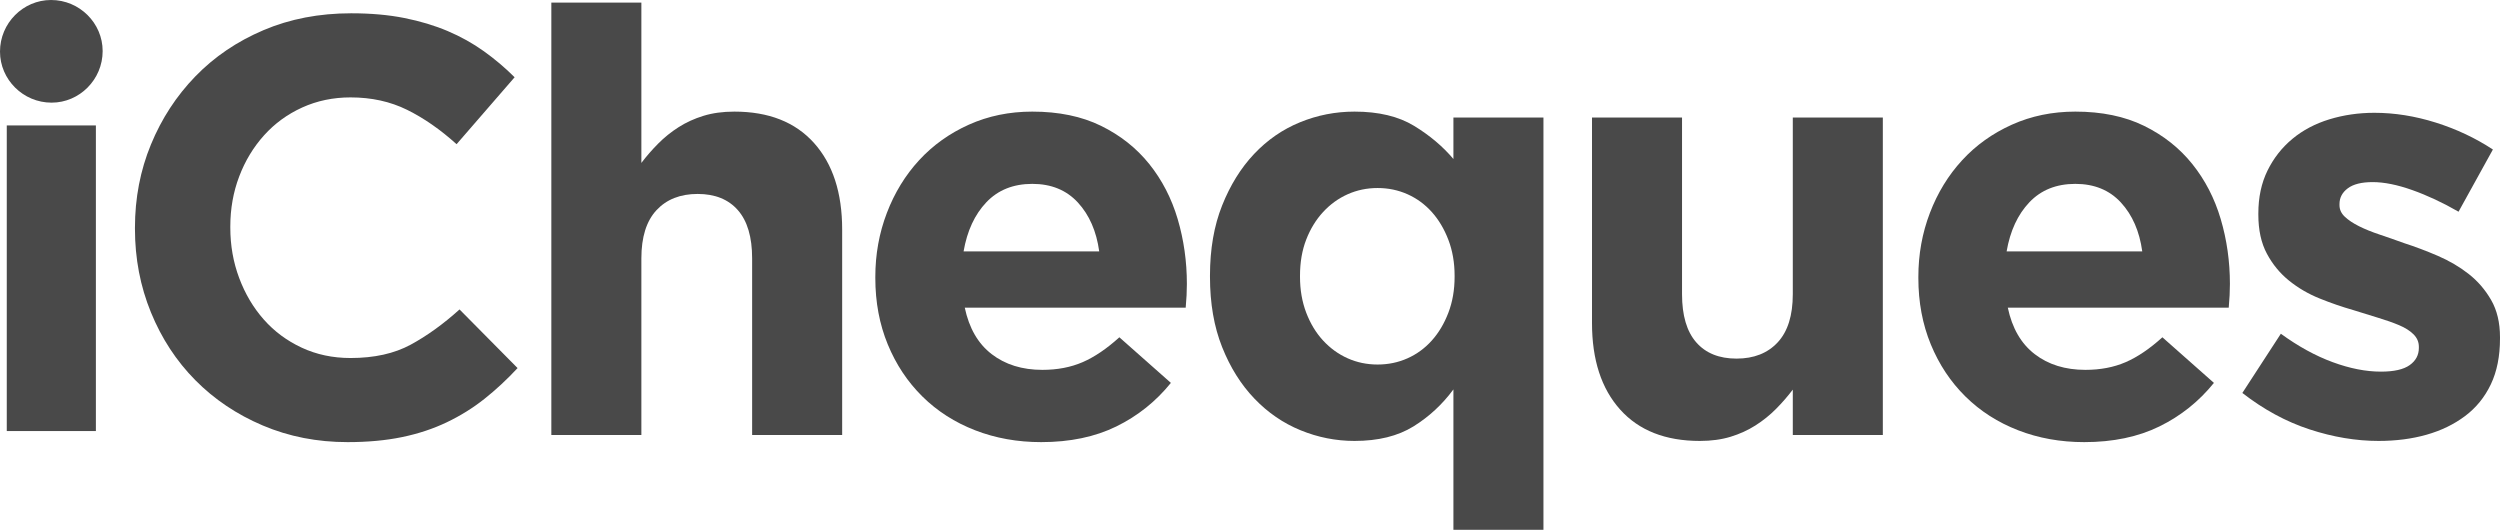
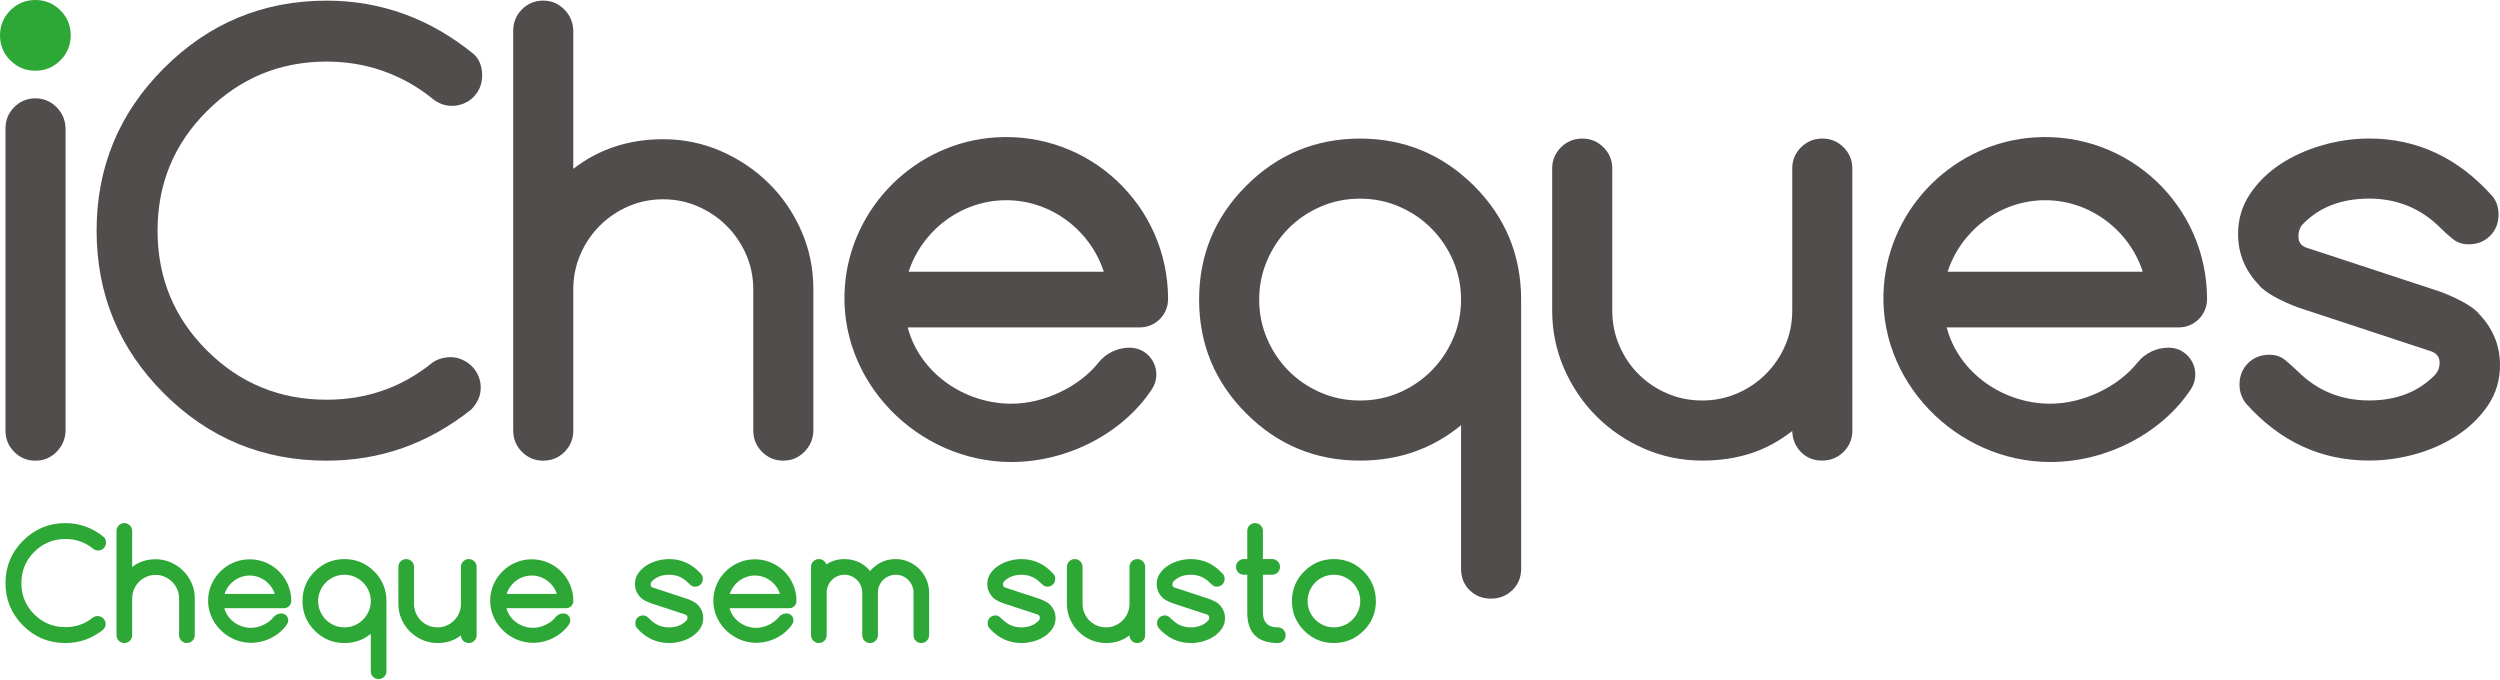
- <svg xmlns="http://www.w3.org/2000/svg" xmlns:xlink="http://www.w3.org/1999/xlink" version="1.1" width="789.066" height="167.214" id="svg2" xml:space="preserve">
+ <svg xmlns="http://www.w3.org/2000/svg" xmlns:xlink="http://www.w3.org/1999/xlink" version="1.1" width="614.864" height="167" id="svg2" xml:space="preserve">
  <defs id="defs6">
    <clipPath id="clipPath16">
      <path d="m 0,1080 1920,0 L 1920,0 0,0 0,1080 z" id="path18" />
    </clipPath>
    <clipPath id="clipPath28">
      <path d="m 710.266,604.042 -68.324,-68.168 4.514,-18.832 25.557,-3.3 c 0,0 54.906,54.66 64.556,64.153 l 0,0 c 9.649,9.494 1.867,22.879 1.867,22.879 l 0,0 c -11.673,20.078 -28.17,29.882 -28.17,29.882 l 0,0 c 13.23,-13.851 0,-26.614 0,-26.614" id="path30" />
    </clipPath>
    <linearGradient x1="0" y1="0" x2="1" y2="0" id="linearGradient36" gradientUnits="userSpaceOnUse" gradientTransform="matrix(-89.17945,-89.64636,-89.64636,89.17945,723.4082,604.2661)" spreadMethod="pad">
      <stop id="stop38" style="stop-color:#20b747;stop-opacity:1" offset="0" />
      <stop id="stop40" style="stop-color:#231f20;stop-opacity:1" offset="0.892" />
      <stop id="stop42" style="stop-color:#8dc63f;stop-opacity:1" offset="1" />
    </linearGradient>
    <clipPath id="clipPath50">
      <path d="m 593.196,559.606 c -6.769,-7.249 -7.053,-19.28 0.032,-26.222 l 0,0 37.706,-36.731 c 13.031,-10.739 24.082,0 24.082,0 l 0,0 24.59,24.723 c -14.942,-8.428 -29.736,8.889 -29.736,8.889 l 0,0 -30.539,29.92 c -3.559,3.487 -8.174,5.219 -12.782,5.22 l 0,0 c -4.88,0 -9.751,-1.942 -13.353,-5.799" id="path52" />
    </clipPath>
    <linearGradient x1="0" y1="0" x2="1" y2="0" id="linearGradient58" gradientUnits="userSpaceOnUse" gradientTransform="matrix(91.58972,0,0,-91.58972,588.016,528.6428)" spreadMethod="pad">
      <stop id="stop60" style="stop-color:#20b747;stop-opacity:1" offset="0" />
      <stop id="stop62" style="stop-color:#8dc63f;stop-opacity:1" offset="1" />
    </linearGradient>
    <clipPath id="clipPath70">
      <path d="m 0,1080 1920,0 L 1920,0 0,0 0,1080 z" id="path72" />
    </clipPath>
    <clipPath id="clipPath86">
      <path d="m 579.081,547.177 31.763,-30.965 26.108,26.781 -31.764,30.965 -26.107,-26.781 z" id="path88" />
    </clipPath>
    <linearGradient x1="0" y1="0" x2="1" y2="0" id="linearGradient94" gradientUnits="userSpaceOnUse" gradientTransform="matrix(26.10729,26.78139,17.6829,-17.23781,594.9624,531.6942)" spreadMethod="pad">
      <stop id="stop96" style="stop-color:#20b747;stop-opacity:1" offset="0" />
      <stop id="stop98" style="stop-color:#20b747;stop-opacity:1" offset="1" />
    </linearGradient>
    <clipPath id="clipPath106">
      <path d="m 0,1080 1920,0 L 1920,0 0,0 0,1080 z" id="path108" />
    </clipPath>
    <linearGradient xlink:href="#linearGradient94" id="linearGradient3111" gradientUnits="userSpaceOnUse" gradientTransform="matrix(26.10729,26.78139,17.6829,-17.23781,594.9624,531.6942)" spreadMethod="pad" x1="0" y1="0" x2="1" y2="0" />
    <linearGradient xlink:href="#linearGradient58" id="linearGradient3122" gradientUnits="userSpaceOnUse" gradientTransform="matrix(91.58972,0,0,-91.58972,588.016,528.6428)" spreadMethod="pad" x1="0" y1="0" x2="1" y2="0" />
    <linearGradient xlink:href="#linearGradient36" id="linearGradient3128" gradientUnits="userSpaceOnUse" gradientTransform="matrix(-89.17945,-89.64636,-89.64636,89.17945,723.4082,604.2661)" spreadMethod="pad" x1="0" y1="0" x2="1" y2="0" />
  </defs>
-   <g clip-path="url(#clipPath106)" id="g104" transform="matrix(1.25,0,0,-1.25,-954.066,737.0966)">
-     <g transform="translate(851.0195,478.041)" id="g110">
-       <path d="m 0,0 c -7.679,0 -14.806,1.397 -21.387,4.187 -6.58,2.792 -12.264,6.605 -17.05,11.442 -4.786,4.835 -8.524,10.544 -11.216,17.125 -2.693,6.58 -4.038,13.609 -4.038,21.088 l 0,0.299 c 0,7.477 1.345,14.481 4.038,21.012 2.692,6.53 6.43,12.264 11.216,17.2 4.786,4.935 10.519,8.824 17.2,11.665 6.678,2.842 14.058,4.263 22.134,4.263 4.985,0 9.472,-0.4 13.46,-1.197 3.987,-0.799 7.628,-1.895 10.918,-3.29 3.291,-1.398 6.331,-3.092 9.123,-5.085 2.79,-1.996 5.385,-4.188 7.777,-6.581 l -14.656,-16.9 c -4.09,3.688 -8.251,6.581 -12.488,8.675 -4.239,2.094 -9,3.14 -14.283,3.14 -4.389,0 -8.45,-0.848 -12.189,-2.542 -3.739,-1.697 -6.955,-4.038 -9.647,-7.029 -2.692,-2.992 -4.786,-6.457 -6.281,-10.395 -1.496,-3.94 -2.244,-8.15 -2.244,-12.638 l 0,-0.298 c 0,-4.487 0.748,-8.726 2.244,-12.713 1.495,-3.99 3.563,-7.478 6.206,-10.469 2.641,-2.991 5.833,-5.361 9.572,-7.105 3.739,-1.745 7.852,-2.617 12.339,-2.617 5.982,0 11.042,1.122 15.18,3.366 4.136,2.243 8.249,5.209 12.339,8.898 L 42.923,18.695 C 40.231,15.802 37.438,13.211 34.548,10.918 31.655,8.623 28.491,6.655 25.051,5.011 21.611,3.365 17.847,2.117 13.759,1.271 9.67,0.426 5.085,0 0,0" id="path112" style="fill:#494949;fill-opacity:1;fill-rule:nonzero;stroke:none" />
-     </g>
-     <g transform="translate(902.4663,589.0137)" id="g114">
-       <path d="m 0,0 22.733,0 0,-40.474 c 1.295,1.705 2.715,3.339 4.263,4.895 1.544,1.557 3.264,2.935 5.159,4.142 1.893,1.205 3.987,2.159 6.282,2.862 2.292,0.703 4.884,1.056 7.777,1.056 8.674,0 15.378,-2.643 20.116,-7.926 4.734,-5.286 7.104,-12.563 7.104,-21.835 l 0,-51.898 -22.734,0 0,44.609 c 0,5.37 -1.196,9.424 -3.589,12.158 -2.393,2.734 -5.784,4.103 -10.17,4.103 -4.389,0 -7.852,-1.369 -10.394,-4.103 -2.543,-2.734 -3.814,-6.788 -3.814,-12.158 l 0,-44.609 -22.733,0 L 0,0 z" id="path116" style="fill:#494949;fill-opacity:1;fill-rule:nonzero;stroke:none" />
-     </g>
-     <g transform="translate(1040.806,526.1992)" id="g118">
-       <path d="m 0,0 c -0.698,5.085 -2.493,9.198 -5.384,12.339 -2.892,3.14 -6.73,4.711 -11.515,4.711 -4.787,0 -8.652,-1.548 -11.591,-4.637 C -31.433,9.322 -33.352,5.184 -34.248,0 L 0,0 z m -14.656,-48.158 c -5.983,0 -11.542,0.998 -16.676,2.991 -5.137,1.993 -9.572,4.835 -13.311,8.525 -3.739,3.688 -6.655,8.077 -8.749,13.162 -2.093,5.084 -3.141,10.667 -3.141,16.75 l 0,0.299 c 0,5.683 0.972,11.068 2.917,16.153 1.944,5.084 4.659,9.52 8.15,13.31 3.489,3.788 7.677,6.779 12.564,8.973 4.883,2.192 10.218,3.291 16.003,3.291 6.678,0 12.462,-1.197 17.348,-3.589 4.884,-2.394 8.947,-5.609 12.189,-9.647 3.239,-4.039 5.632,-8.675 7.179,-13.909 1.544,-5.234 2.318,-10.693 2.318,-16.377 0,-0.897 -0.026,-1.846 -0.074,-2.841 -0.052,-0.998 -0.126,-2.045 -0.225,-3.141 l -55.785,0 c 1.095,-5.186 3.365,-9.1 6.804,-11.74 3.44,-2.644 7.703,-3.964 12.788,-3.964 3.788,0 7.178,0.647 10.17,1.944 2.991,1.295 6.081,3.389 9.272,6.281 l 13.012,-11.515 c -3.79,-4.688 -8.375,-8.352 -13.759,-10.992 -5.385,-2.641 -11.717,-3.964 -18.994,-3.964" id="path120" style="fill:#494949;fill-opacity:1;fill-rule:nonzero;stroke:none" />
-     </g>
-     <g transform="translate(1111.098,497.6338)" id="g122">
-       <path d="m 0,0 c 2.691,0 5.209,0.523 7.553,1.57 2.342,1.047 4.386,2.542 6.131,4.487 1.744,1.944 3.142,4.286 4.189,7.029 1.047,2.741 1.57,5.758 1.57,9.049 l 0,0.299 c 0,3.29 -0.523,6.304 -1.57,9.048 -1.047,2.741 -2.445,5.085 -4.189,7.029 -1.745,1.944 -3.789,3.44 -6.131,4.487 -2.344,1.046 -4.862,1.57 -7.553,1.57 -2.691,0 -5.211,-0.524 -7.553,-1.57 -2.343,-1.047 -4.412,-2.543 -6.207,-4.487 -1.795,-1.944 -3.215,-4.262 -4.261,-6.954 -1.047,-2.693 -1.571,-5.735 -1.571,-9.123 l 0,-0.299 c 0,-3.291 0.524,-6.308 1.571,-9.049 1.046,-2.743 2.466,-5.085 4.261,-7.029 1.795,-1.945 3.864,-3.44 6.207,-4.487 C -5.211,0.523 -2.691,0 0,0 m 19.143,-6.282 c -2.791,-3.79 -6.157,-6.906 -10.094,-9.347 -3.942,-2.442 -8.899,-3.664 -14.881,-3.664 -4.689,0 -9.225,0.897 -13.611,2.691 -4.389,1.795 -8.278,4.461 -11.664,8.002 -3.392,3.538 -6.11,7.875 -8.153,13.011 -2.045,5.135 -3.065,11.042 -3.065,17.724 l 0,0.299 c 0,6.678 1.02,12.586 3.065,17.722 2.043,5.134 4.735,9.471 8.076,13.011 3.34,3.539 7.204,6.208 11.592,8.002 4.387,1.795 8.973,2.692 13.76,2.692 6.08,0 11.09,-1.196 15.029,-3.589 3.938,-2.393 7.254,-5.186 9.946,-8.376 l 0,10.47 22.734,0 0,-104.094 -22.734,0 0,35.446 z" id="path124" style="fill:#494949;fill-opacity:1;fill-rule:nonzero;stroke:none" />
-     </g>
-     <g transform="translate(1192.455,478.3408)" id="g126">
-       <path d="m 0,0 c -8.674,0 -15.381,2.641 -20.115,7.926 -4.737,5.284 -7.105,12.563 -7.105,21.836 l 0,51.897 22.734,0 0,-44.608 c 0,-5.373 1.196,-9.428 3.59,-12.161 2.392,-2.735 5.781,-4.102 10.169,-4.102 4.386,0 7.852,1.367 10.394,4.102 2.543,2.733 3.814,6.788 3.814,12.161 l 0,44.608 22.733,0 0,-80.164 -22.733,0 0,11.46 C 22.185,11.247 20.764,9.615 19.219,8.06 17.672,6.503 15.952,5.122 14.059,3.916 12.164,2.71 10.07,1.757 7.777,1.054 5.482,0.353 2.891,0 0,0" id="path128" style="fill:#494949;fill-opacity:1;fill-rule:nonzero;stroke:none" />
-     </g>
-     <g transform="translate(1304.174,526.1992)" id="g130">
-       <path d="m 0,0 c -0.698,5.085 -2.493,9.198 -5.384,12.339 -2.893,3.14 -6.73,4.711 -11.516,4.711 -4.786,0 -8.651,-1.548 -11.591,-4.637 C -31.433,9.322 -33.352,5.184 -34.249,0 L 0,0 z m -14.656,-48.158 c -5.983,0 -11.542,0.998 -16.676,2.991 -5.137,1.993 -9.572,4.835 -13.312,8.525 -3.738,3.688 -6.655,8.077 -8.749,13.162 -2.093,5.084 -3.14,10.667 -3.14,16.75 l 0,0.299 c 0,5.683 0.972,11.068 2.917,16.153 1.944,5.084 4.659,9.52 8.15,13.31 3.489,3.788 7.677,6.779 12.564,8.973 4.883,2.192 10.218,3.291 16.002,3.291 6.678,0 12.463,-1.197 17.349,-3.589 4.884,-2.394 8.947,-5.609 12.189,-9.647 3.239,-4.039 5.632,-8.675 7.178,-13.909 1.545,-5.234 2.319,-10.693 2.319,-16.377 0,-0.897 -0.026,-1.846 -0.074,-2.841 -0.052,-0.998 -0.127,-2.045 -0.225,-3.141 l -55.785,0 c 1.095,-5.186 3.364,-9.1 6.804,-11.74 3.44,-2.644 7.703,-3.964 12.788,-3.964 3.788,0 7.178,0.647 10.17,1.944 2.991,1.295 6.08,3.389 9.272,6.281 l 13.012,-11.515 c -3.79,-4.688 -8.375,-8.352 -13.76,-10.992 -5.384,-2.641 -11.717,-3.964 -18.993,-3.964" id="path132" style="fill:#494949;fill-opacity:1;fill-rule:nonzero;stroke:none" />
-     </g>
-     <g transform="translate(1363.847,478.3408)" id="g134">
-       <path d="m 0,0 c -5.684,0 -11.493,0.972 -17.424,2.916 -5.933,1.944 -11.591,5.01 -16.974,9.198 l 9.72,14.955 c 4.387,-3.191 8.75,-5.585 13.087,-7.178 4.337,-1.596 8.399,-2.393 12.189,-2.393 3.291,0 5.707,0.547 7.254,1.645 1.544,1.096 2.318,2.543 2.318,4.337 l 0,0.299 c 0,1.197 -0.448,2.243 -1.346,3.141 -0.897,0.897 -2.12,1.669 -3.664,2.318 -1.548,0.648 -3.316,1.272 -5.309,1.869 -1.997,0.599 -4.09,1.247 -6.282,1.945 -2.793,0.797 -5.609,1.769 -8.45,2.917 -2.842,1.144 -5.41,2.64 -7.702,4.486 -2.295,1.844 -4.165,4.113 -5.609,6.806 -1.447,2.691 -2.168,5.981 -2.168,9.87 l 0,0.3 c 0,4.086 0.771,7.701 2.318,10.842 1.544,3.141 3.638,5.807 6.281,8.001 2.641,2.192 5.758,3.837 9.348,4.936 3.589,1.096 7.377,1.645 11.366,1.645 5.085,0 10.244,-0.823 15.48,-2.468 5.234,-1.645 10.044,-3.914 14.431,-6.804 L 20.19,57.879 c -3.989,2.293 -7.877,4.113 -11.666,5.458 -3.79,1.347 -7.129,2.019 -10.02,2.019 -2.792,0 -4.886,-0.523 -6.281,-1.57 -1.398,-1.047 -2.094,-2.369 -2.094,-3.963 l 0,-0.299 c 0,-1.098 0.449,-2.07 1.346,-2.917 0.897,-0.847 2.094,-1.644 3.589,-2.392 1.496,-0.748 3.216,-1.446 5.161,-2.094 1.944,-0.649 4.011,-1.372 6.206,-2.169 2.79,-0.897 5.632,-1.97 8.525,-3.215 2.891,-1.248 5.482,-2.767 7.776,-4.561 2.293,-1.796 4.189,-3.989 5.684,-6.581 1.496,-2.594 2.243,-5.736 2.243,-9.423 l 0,-0.299 c 0,-4.486 -0.773,-8.352 -2.318,-11.591 C 26.794,11.041 24.626,8.375 21.836,6.281 19.043,4.187 15.802,2.617 12.114,1.57 8.424,0.523 4.386,0 0,0" id="path136" style="fill:#494949;fill-opacity:1;fill-rule:nonzero;stroke:none" />
-     </g>
-     <g transform="translate(776.2798,563.7583)" id="g138">
-       <path d="m 0,0 c 7.057,0 12.892,5.835 12.892,13.027 0,7.057 -5.835,12.892 -13.028,12.892 -7.056,0 -12.891,-5.835 -12.891,-13.027 C -13.027,5.835 -7.192,0 0,0" id="path140" style="fill:#494949;fill-opacity:1;fill-rule:nonzero;stroke:none" />
-     </g>
-     <path d="m 787.462,480.836 -22.5,0 0,77.168 22.5,0 0,-77.168 z" id="path142" style="fill:#494949;fill-opacity:1;fill-rule:nonzero;stroke:none" />
+   <g id="g8667" transform="matrix(3.845932,0,0,-3.845932,1.34877,105.8804)">
+     <path d="m 0,0 -0.001,19.31 c 0,0.54 0.187,0.996 0.561,1.37 0.373,0.374 0.824,0.561 1.351,0.561 0.527,0 0.977,-0.187 1.351,-0.561 0.374,-0.374 0.567,-0.83 0.58,-1.369 L 3.843,0 C 3.83,-0.539 3.637,-0.996 3.263,-1.369 2.889,-1.744 2.439,-1.931 1.912,-1.931 1.385,-1.931 0.934,-1.744 0.561,-1.37 0.187,-0.996 0,-0.54 0,0" style="fill:#514d4c;fill-opacity:1;fill-rule:nonzero;stroke:none" id="path8669" />
+   </g>
+   <g id="g8671" transform="matrix(3.845932,0,0,-3.845932,110.739,87.84108)">
+     <path d="M 0,0 C 0.27,0 0.521,-0.052 0.754,-0.156 0.987,-0.26 1.192,-0.398 1.37,-0.57 1.547,-0.742 1.688,-0.947 1.793,-1.186 1.897,-1.425 1.949,-1.68 1.949,-1.949 1.949,-2.464 1.747,-2.93 1.343,-3.346 -1.391,-5.528 -4.474,-6.62 -7.906,-6.62 c -4.07,0 -7.538,1.434 -10.407,4.302 -2.869,2.868 -4.303,6.337 -4.303,10.407 -0.001,4.057 1.433,7.52 4.302,10.388 2.88,2.881 6.349,4.322 10.406,4.322 3.481,0 6.626,-1.146 9.433,-3.438 C 1.868,19.03 2.04,18.583 2.04,18.019 2.04,17.737 1.991,17.48 1.893,17.247 1.795,17.014 1.657,16.809 1.479,16.631 1.301,16.453 1.093,16.315 0.854,16.217 0.615,16.119 0.361,16.07 0.091,16.07 c -0.478,0 -0.926,0.184 -1.342,0.552 -0.932,0.735 -1.958,1.298 -3.08,1.691 -1.122,0.392 -2.314,0.588 -3.576,0.588 -2.991,0 -5.547,-1.061 -7.667,-3.181 -2.096,-2.097 -3.144,-4.64 -3.144,-7.631 0,-3.003 1.048,-5.553 3.145,-7.649 2.108,-2.108 4.664,-3.162 7.667,-3.162 2.562,0 4.817,0.791 6.766,2.373 0.319,0.22 0.699,0.337 1.14,0.349" style="fill:#514d4c;fill-opacity:1;fill-rule:nonzero;stroke:none" id="path8673" />
+   </g>
+   <g id="g8675" transform="matrix(3.845932,0,0,-3.845932,141.0015,105.872)">
+     <path d="m 0,0 c 0,-0.54 -0.187,-0.996 -0.561,-1.37 -0.374,-0.374 -0.83,-0.561 -1.37,-0.561 -0.527,0 -0.977,0.187 -1.351,0.561 -0.374,0.374 -0.561,0.83 -0.561,1.37 l -10e-4,25.558 c 0,0.539 0.186,0.995 0.56,1.369 0.374,0.374 0.824,0.561 1.352,0.561 0.526,0 0.977,-0.187 1.351,-0.561 0.374,-0.374 0.567,-0.83 0.579,-1.369 l 0.001,-8.826 c 1.63,1.263 3.548,1.894 5.755,1.894 1.287,0 2.51,-0.251 3.668,-0.753 1.159,-0.503 2.179,-1.186 3.062,-2.05 0.882,-0.864 1.581,-1.882 2.096,-3.052 0.515,-1.171 0.772,-2.418 0.772,-3.742 l 10e-4,-9.028 c -0.012,-0.54 -0.205,-0.996 -0.579,-1.37 -0.374,-0.374 -0.825,-0.561 -1.352,-0.561 -0.527,0 -0.977,0.187 -1.351,0.561 -0.374,0.374 -0.561,0.83 -0.561,1.37 l -10e-4,9.028 c 0,0.784 -0.153,1.526 -0.459,2.225 -0.307,0.698 -0.721,1.308 -1.241,1.829 -0.522,0.521 -1.131,0.934 -1.83,1.241 -0.699,0.306 -1.44,0.46 -2.225,0.46 C 4.957,14.783 4.212,14.633 3.52,14.333 2.828,14.032 2.218,13.619 1.691,13.092 1.164,12.564 0.75,11.952 0.45,11.253 0.15,10.554 -0.001,9.812 -0.001,9.028 L 0,0 z" style="fill:#514d4c;fill-opacity:1;fill-rule:nonzero;stroke:none" id="path8677" />
+   </g>
+   <g id="g8679" transform="matrix(3.845932,0,0,-3.845932,334.5131,48.86294)">
+     <path d="m 0,0 c -0.907,0 -1.753,-0.172 -2.538,-0.515 -0.784,-0.344 -1.465,-0.806 -2.04,-1.388 -0.577,-0.583 -1.033,-1.266 -1.37,-2.051 -0.337,-0.785 -0.506,-1.618 -0.506,-2.5 0,-0.883 0.169,-1.717 0.506,-2.501 0.337,-0.784 0.794,-1.468 1.37,-2.05 0.576,-0.582 1.257,-1.045 2.041,-1.388 0.785,-0.343 1.63,-0.515 2.538,-0.514 0.894,0 1.734,0.171 2.519,0.514 0.784,0.343 1.467,0.809 2.05,1.398 0.582,0.589 1.041,1.272 1.378,2.05 0.337,0.778 0.506,1.609 0.506,2.491 0,0.883 -0.169,1.713 -0.506,2.492 C 5.611,-3.184 5.151,-2.5 4.569,-1.912 3.987,-1.324 3.303,-0.858 2.519,-0.515 1.734,-0.172 0.894,0 0,0 m 6.455,-14.488 c -1.839,-1.508 -3.99,-2.262 -6.454,-2.262 -2.844,-0.001 -5.271,1.004 -7.282,3.014 -2.01,2.011 -3.015,4.438 -3.015,7.282 0,2.843 1.004,5.27 3.015,7.281 2.01,2.01 4.437,3.016 7.281,3.016 2.819,0 5.246,-1.005 7.281,-3.015 2.01,-2.011 3.015,-4.438 3.016,-7.281 l 10e-4,-17.21 c 0,-0.552 -0.187,-1.008 -0.561,-1.37 -0.374,-0.362 -0.83,-0.543 -1.37,-0.543 -0.551,0 -1.008,0.181 -1.369,0.543 -0.362,0.361 -0.543,0.818 -0.543,1.369 l 0,9.176 z" style="fill:#514d4c;fill-opacity:1;fill-rule:nonzero;stroke:none" id="path8681" />
+   </g>
+   <g id="g8683" transform="matrix(3.845932,0,0,-3.845932,448.1535,113.2765)">
+     <path d="M 0,0 C -0.552,0 -1.005,0.184 -1.361,0.551 -1.716,0.919 -1.9,1.366 -1.912,1.894 -2.758,1.232 -3.653,0.751 -4.597,0.45 c -0.944,-0.3 -1.967,-0.451 -3.07,-0.451 -1.312,0 -2.55,0.255 -3.714,0.763 -1.165,0.509 -2.182,1.198 -3.053,2.069 -0.87,0.87 -1.56,1.887 -2.069,3.052 -0.508,1.164 -0.763,2.402 -0.763,3.714 l 0,9.083 c 0,0.527 0.187,0.977 0.561,1.351 0.373,0.374 0.83,0.561 1.369,0.561 0.527,0 0.978,-0.187 1.352,-0.56 0.373,-0.374 0.561,-0.825 0.561,-1.352 l 0,-9.083 c 0,-0.797 0.15,-1.544 0.451,-2.243 0.3,-0.699 0.71,-1.309 1.232,-1.83 0.521,-0.521 1.131,-0.931 1.83,-1.231 0.698,-0.301 1.446,-0.451 2.242,-0.451 0.785,0 1.527,0.15 2.225,0.451 0.699,0.3 1.312,0.714 1.839,1.241 0.527,0.527 0.941,1.137 1.241,1.83 0.3,0.692 0.45,1.437 0.45,2.234 l 0,9.083 c 0,0.527 0.186,0.977 0.561,1.351 0.373,0.374 0.829,0.561 1.369,0.561 0.527,0 0.978,-0.187 1.352,-0.561 0.374,-0.374 0.56,-0.824 0.56,-1.351 L 1.931,1.912 C 1.931,1.385 1.743,0.934 1.37,0.561 0.996,0.187 0.539,0 0,0" style="fill:#514d4c;fill-opacity:1;fill-rule:nonzero;stroke:none" id="path8685" />
+   </g>
+   <g id="g8687" transform="matrix(3.845932,0,0,-3.845932,565.0821,75.57832)">
+     <path d="m 0,0 c -1.153,0.441 -1.962,0.894 -2.427,1.36 l 0.018,0 c -0.932,0.944 -1.397,2.053 -1.397,3.328 -10e-4,0.932 0.248,1.775 0.744,2.528 0.497,0.754 1.143,1.395 1.94,1.922 0.796,0.527 1.694,0.935 2.694,1.223 0.998,0.288 2,0.432 3.006,0.432 3.064,0 5.693,-1.231 7.888,-3.695 C 12.723,6.779 12.852,6.393 12.852,5.94 12.852,5.388 12.671,4.931 12.31,4.57 11.948,4.208 11.491,4.027 10.94,4.027 10.548,4.027 10.214,4.138 9.938,4.358 9.662,4.579 9.396,4.818 9.138,5.076 7.888,6.325 6.367,6.951 4.578,6.951 2.813,6.95 1.403,6.411 0.349,5.332 0.153,5.136 0.055,4.866 0.055,4.523 0.055,4.18 0.214,3.947 0.533,3.825 L 9.138,0.994 c 1.201,-0.466 2.01,-0.92 2.427,-1.361 l -0.018,0 c 0.931,-0.944 1.397,-2.053 1.397,-3.328 0,-0.944 -0.248,-1.79 -0.744,-2.538 C 11.704,-6.98 11.057,-7.621 10.26,-8.154 9.463,-8.687 8.569,-9.095 7.576,-9.377 6.583,-9.659 5.584,-9.8 4.579,-9.8 c -3.089,0 -5.718,1.219 -7.888,3.658 -0.27,0.356 -0.405,0.754 -0.405,1.196 0,0.551 0.181,1.008 0.543,1.37 0.361,0.361 0.818,0.542 1.369,0.542 0.405,0 0.748,-0.119 1.03,-0.358 0.282,-0.239 0.539,-0.469 0.772,-0.69 1.251,-1.25 2.777,-1.875 4.579,-1.875 1.753,0 3.162,0.552 4.228,1.655 0.184,0.208 0.276,0.46 0.276,0.754 0,0.343 -0.165,0.582 -0.496,0.717 L 0,0 z" style="fill:#514d4c;fill-opacity:1;fill-rule:nonzero;stroke:none" id="path8689" />
+   </g>
+   <g id="g8691" transform="matrix(3.845932,0,0,-3.845932,247.4777,49.24369)">
+     <path d="m 0,0 c 2.927,0 5.404,-1.983 6.239,-4.573 l -12.479,0 C -5.404,-1.983 -2.927,0 0,0 m 7.89,-9.429 c -0.774,0 -1.508,-0.349 -1.99,-0.955 -1.189,-1.497 -3.42,-2.628 -5.576,-2.628 -3.008,0 -5.859,1.965 -6.624,4.878 l 14.843,0 c 0.997,0 1.806,0.808 1.807,1.805 l 0,0.019 c 0,5.935 -4.996,10.703 -11.012,10.329 -5.096,-0.317 -9.257,-4.406 -9.655,-9.497 -0.477,-6.083 4.649,-11.263 10.641,-11.263 3.626,0 7.14,1.857 8.987,4.646 0.756,1.142 -0.051,2.666 -1.421,2.666" style="fill:#514d4c;fill-opacity:1;fill-rule:nonzero;stroke:none" id="path8693" />
+   </g>
+   <g id="g8695" transform="matrix(3.845932,0,0,-3.845932,503.008,49.24369)">
+     <path d="m 0,0 c 2.927,0 5.404,-1.983 6.239,-4.573 l -12.479,0 C -5.404,-1.983 -2.927,0 0,0 m 7.89,-9.429 c -0.774,0 -1.508,-0.349 -1.99,-0.955 -1.189,-1.497 -3.42,-2.628 -5.576,-2.628 -3.008,0 -5.859,1.965 -6.624,4.878 l 14.843,0 c 0.997,0 1.806,0.808 1.807,1.805 l 0,0.019 c 0,5.935 -4.996,10.703 -11.012,10.329 -5.096,-0.317 -9.257,-4.406 -9.655,-9.497 -0.477,-6.083 4.649,-11.263 10.641,-11.263 3.626,0 7.14,1.857 8.987,4.646 0.756,1.142 -0.051,2.666 -1.42,2.666 l -0.001,0 z" style="fill:#514d4c;fill-opacity:1;fill-rule:nonzero;stroke:none" id="path8697" />
+   </g>
+   <g id="g8699" transform="matrix(3.845932,0,0,-3.845932,17.39515,8.695653)">
+     <path d="m 0,0 c 0,-0.625 -0.221,-1.158 -0.662,-1.6 -0.441,-0.441 -0.974,-0.662 -1.6,-0.662 -0.625,0 -1.158,0.221 -1.599,0.662 -0.442,0.441 -0.662,0.974 -0.662,1.6 0,0.625 0.22,1.158 0.661,1.599 0.442,0.442 0.975,0.662 1.6,0.662 0.625,0 1.159,-0.22 1.6,-0.661 C -0.221,1.158 0,0.625 0,0" style="fill:#2da836;fill-opacity:1;fill-rule:nonzero;stroke:none" id="path8701" />
+   </g>
+   <g id="g8703" transform="matrix(3.845932,0,0,-3.845932,61.4076,141.5491)">
+     <path d="m 0,0 c 0.752,0 1.389,-0.51 1.604,-1.175 l -3.208,0 C -1.389,-0.51 -0.752,0 0,0 m 2.028,-2.423 c -0.199,0 -0.388,-0.09 -0.511,-0.246 -0.306,-0.385 -0.88,-0.676 -1.434,-0.676 -0.773,0 -1.506,0.506 -1.702,1.254 l 3.815,0 c 0.256,0 0.464,0.208 0.464,0.464 l 0,0.005 c 0,1.526 -1.284,2.751 -2.83,2.655 -1.31,-0.081 -2.379,-1.133 -2.482,-2.441 -0.122,-1.564 1.195,-2.895 2.735,-2.895 0.932,0 1.835,0.477 2.31,1.194 0.195,0.294 -0.013,0.686 -0.365,0.686" style="fill:#2da836;fill-opacity:1;fill-rule:nonzero;stroke:none" id="path8705" />
+   </g>
+   <g id="g8707" transform="matrix(3.845932,0,0,-3.845932,130.7809,141.5491)">
+     <path d="m 0,0 c 0.752,0 1.389,-0.51 1.604,-1.175 l -3.208,0 C -1.389,-0.51 -0.752,0 0,0 m 2.028,-2.423 c -0.199,0 -0.388,-0.09 -0.511,-0.246 -0.306,-0.385 -0.88,-0.676 -1.434,-0.676 -0.773,0 -1.506,0.506 -1.702,1.254 l 3.815,0 c 0.256,0 0.464,0.208 0.464,0.464 l 0,0.005 c 0,1.526 -1.284,2.751 -2.83,2.655 -1.31,-0.081 -2.379,-1.133 -2.482,-2.441 -0.122,-1.564 1.195,-2.895 2.735,-2.895 0.932,0 1.835,0.477 2.31,1.194 0.195,0.294 -0.013,0.686 -0.365,0.686" style="fill:#2da836;fill-opacity:1;fill-rule:nonzero;stroke:none" id="path8709" />
+   </g>
+   <g id="g8711" transform="matrix(3.845932,0,0,-3.845932,185.667,141.5491)">
+     <path d="m 0,0 c 0.752,0 1.389,-0.51 1.604,-1.175 l -3.208,0 C -1.389,-0.51 -0.752,0 0,0 m 2.028,-2.423 c -0.199,0 -0.388,-0.09 -0.511,-0.246 -0.306,-0.385 -0.88,-0.676 -1.434,-0.676 -0.773,0 -1.506,0.506 -1.702,1.254 l 3.815,0 c 0.256,0 0.464,0.208 0.464,0.464 l 0,0.005 c 0,1.526 -1.284,2.751 -2.83,2.655 -1.31,-0.081 -2.379,-1.133 -2.482,-2.441 -0.122,-1.564 1.195,-2.895 2.735,-2.895 0.932,0 1.835,0.477 2.31,1.194 0.195,0.294 -0.013,0.686 -0.365,0.686" style="fill:#2da836;fill-opacity:1;fill-rule:nonzero;stroke:none" id="path8713" />
+   </g>
+   <g id="g8715" transform="matrix(3.845932,0,0,-3.845932,24.02554,151.5147)">
+     <path d="m 0,0 c 0.07,0 0.136,-0.014 0.196,-0.04 0.061,-0.027 0.115,-0.064 0.161,-0.108 0.046,-0.045 0.083,-0.099 0.11,-0.161 0.028,-0.062 0.041,-0.128 0.041,-0.199 0,-0.135 -0.052,-0.256 -0.158,-0.364 -0.713,-0.569 -1.517,-0.854 -2.412,-0.854 -1.061,0 -1.965,0.374 -2.713,1.122 -0.747,0.749 -1.121,1.653 -1.121,2.713 0,1.058 0.374,1.961 1.121,2.709 0.751,0.751 1.656,1.126 2.713,1.126 0.908,0 1.728,-0.298 2.46,-0.896 C 0.487,4.962 0.532,4.846 0.532,4.698 0.532,4.625 0.519,4.558 0.494,4.497 0.468,4.437 0.432,4.383 0.386,4.336 0.339,4.29 0.285,4.254 0.223,4.229 0.161,4.203 0.094,4.19 0.024,4.19 c -0.125,0 -0.241,0.048 -0.35,0.144 -0.243,0.191 -0.51,0.339 -0.803,0.441 -0.292,0.102 -0.603,0.154 -0.933,0.154 -0.779,0 -1.446,-0.277 -1.999,-0.83 C -4.607,3.553 -4.88,2.89 -4.88,2.109 c 0,-0.783 0.273,-1.447 0.819,-1.994 0.55,-0.55 1.216,-0.824 1.999,-0.824 0.668,0 1.257,0.206 1.765,0.618 C -0.214,-0.033 -0.115,-0.003 0,0" style="fill:#2da836;fill-opacity:1;fill-rule:nonzero;stroke:none" id="path8717" />
+   </g>
+   <g id="g8719" transform="matrix(3.845932,0,0,-3.845932,32.50813,156.2172)">
+     <path d="m 0,0 c 0,-0.141 -0.049,-0.259 -0.146,-0.356 -0.098,-0.098 -0.217,-0.147 -0.357,-0.147 -0.138,0 -0.255,0.049 -0.353,0.147 -0.098,0.097 -0.146,0.215 -0.146,0.356 l 0,6.664 c 0,0.141 0.048,0.26 0.146,0.357 0.098,0.097 0.215,0.146 0.353,0.146 0.137,0 0.254,-0.049 0.352,-0.146 C -0.054,6.924 -0.003,6.805 0,6.664 L 0,4.363 C 0.425,4.692 0.925,4.856 1.5,4.856 1.836,4.856 2.155,4.791 2.457,4.66 2.759,4.529 3.025,4.351 3.255,4.126 3.485,3.9 3.667,3.635 3.801,3.33 3.936,3.024 4.003,2.699 4.003,2.354 L 4.003,0 C 4,-0.141 3.949,-0.259 3.852,-0.356 3.754,-0.454 3.637,-0.503 3.5,-0.503 3.362,-0.503 3.245,-0.454 3.147,-0.356 3.049,-0.259 3.001,-0.141 3.001,0 l 0,2.354 c 0,0.205 -0.04,0.398 -0.12,0.581 C 2.801,3.116 2.693,3.275 2.557,3.411 2.421,3.547 2.263,3.655 2.081,3.735 1.898,3.814 1.705,3.854 1.5,3.854 1.292,3.854 1.098,3.815 0.918,3.737 0.737,3.659 0.578,3.551 0.441,3.414 0.303,3.276 0.195,3.116 0.117,2.935 0.039,2.752 0,2.559 0,2.354 L 0,0 z" style="fill:#2da836;fill-opacity:1;fill-rule:nonzero;stroke:none" id="path8721" />
+   </g>
+   <g id="g8723" transform="matrix(3.845932,0,0,-3.845932,84.72128,141.3553)">
+     <path d="m 0,0 c -0.237,0 -0.458,-0.045 -0.662,-0.134 -0.204,-0.09 -0.382,-0.211 -0.532,-0.362 -0.15,-0.151 -0.269,-0.33 -0.357,-0.534 -0.088,-0.205 -0.132,-0.422 -0.132,-0.653 0,-0.23 0.044,-0.447 0.132,-0.652 0.088,-0.204 0.207,-0.383 0.357,-0.534 0.15,-0.152 0.328,-0.273 0.532,-0.362 0.204,-0.089 0.425,-0.134 0.662,-0.134 0.233,0 0.452,0.045 0.657,0.134 0.204,0.089 0.382,0.21 0.534,0.365 0.152,0.153 0.272,0.331 0.36,0.534 0.088,0.203 0.132,0.419 0.132,0.649 0,0.231 -0.044,0.447 -0.132,0.65 -0.088,0.203 -0.208,0.381 -0.36,0.535 -0.152,0.153 -0.33,0.274 -0.534,0.364 C 0.452,-0.045 0.233,0 0,0 M 1.683,-3.777 C 1.203,-4.171 0.642,-4.367 0,-4.367 c -0.742,0 -1.375,0.262 -1.898,0.786 -0.525,0.524 -0.787,1.157 -0.787,1.898 0,0.742 0.262,1.374 0.787,1.899 0.523,0.524 1.156,0.786 1.898,0.786 0.735,0 1.368,-0.262 1.898,-0.786 0.524,-0.525 0.787,-1.157 0.787,-1.899 l 0,-4.487 c 0,-0.143 -0.049,-0.263 -0.147,-0.357 -0.098,-0.094 -0.216,-0.141 -0.357,-0.141 -0.144,0 -0.263,0.047 -0.357,0.141 -0.095,0.094 -0.141,0.214 -0.141,0.357 l 0,2.393 z" style="fill:#2da836;fill-opacity:1;fill-rule:nonzero;stroke:none" id="path8725" />
+   </g>
+   <g id="g8727" transform="matrix(3.845932,0,0,-3.845932,115.2895,158.1513)">
+     <path d="M 0,0 C -0.144,0 -0.262,0.048 -0.355,0.144 -0.448,0.239 -0.496,0.356 -0.499,0.494 -0.719,0.321 -0.953,0.195 -1.199,0.117 -1.445,0.039 -1.711,0 -1.999,0 -2.341,0 -2.664,0.066 -2.968,0.199 -3.271,0.331 -3.537,0.512 -3.763,0.738 -3.99,0.965 -4.17,1.23 -4.303,1.534 -4.436,1.838 -4.501,2.16 -4.501,2.502 l 0,2.369 c 0,0.137 0.048,0.254 0.146,0.352 0.097,0.097 0.216,0.146 0.357,0.146 0.137,0 0.254,-0.049 0.352,-0.146 C -3.548,5.125 -3.5,5.008 -3.5,4.871 l 0,-2.369 c 0,-0.207 0.04,-0.402 0.118,-0.584 0.078,-0.183 0.185,-0.342 0.321,-0.478 0.136,-0.135 0.295,-0.243 0.477,-0.321 0.182,-0.078 0.377,-0.117 0.585,-0.117 0.204,0 0.398,0.039 0.58,0.117 0.182,0.078 0.342,0.187 0.479,0.324 0.138,0.137 0.246,0.296 0.324,0.477 0.078,0.181 0.117,0.375 0.117,0.582 l 0,2.369 c 0,0.137 0.049,0.254 0.146,0.352 0.098,0.097 0.217,0.146 0.358,0.146 0.137,0 0.254,-0.049 0.352,-0.146 C 0.455,5.125 0.503,5.008 0.503,4.871 l 0,-4.372 C 0.503,0.361 0.455,0.244 0.357,0.146 0.259,0.049 0.141,0 0,0" style="fill:#2da836;fill-opacity:1;fill-rule:nonzero;stroke:none" id="path8729" />
+   </g>
+   <g id="g8731" transform="matrix(3.845932,0,0,-3.845932,159.9777,148.3261)">
+     <path d="m 0,0 c -0.3,0.115 -0.511,0.233 -0.633,0.355 l 0.005,0 c -0.243,0.247 -0.364,0.536 -0.364,0.868 0,0.243 0.065,0.463 0.194,0.659 0.13,0.197 0.298,0.364 0.506,0.501 0.208,0.138 0.441,0.244 0.702,0.319 0.26,0.075 0.522,0.112 0.784,0.112 0.799,0 1.484,-0.321 2.056,-0.963 C 3.317,1.768 3.351,1.667 3.351,1.549 3.351,1.405 3.304,1.286 3.209,1.191 3.115,1.098 2.997,1.051 2.853,1.051 2.75,1.051 2.663,1.079 2.591,1.137 2.52,1.194 2.45,1.257 2.383,1.323 2.057,1.649 1.661,1.812 1.194,1.812 0.733,1.812 0.366,1.672 0.091,1.391 0.04,1.34 0.015,1.27 0.015,1.18 0.015,1.09 0.056,1.029 0.139,0.998 L 2.383,0.26 C 2.696,0.138 2.907,0.02 3.016,-0.096 l -0.005,0 C 3.253,-0.342 3.375,-0.631 3.375,-0.963 3.375,-1.209 3.311,-1.43 3.181,-1.625 3.051,-1.819 2.883,-1.986 2.675,-2.126 2.467,-2.265 2.234,-2.371 1.975,-2.444 1.716,-2.518 1.456,-2.555 1.194,-2.555 c -0.805,0 -1.491,0.319 -2.057,0.954 -0.07,0.093 -0.105,0.197 -0.105,0.312 0,0.143 0.047,0.263 0.141,0.357 0.095,0.094 0.214,0.142 0.357,0.142 0.106,0 0.195,-0.031 0.269,-0.094 0.073,-0.062 0.14,-0.122 0.201,-0.179 0.326,-0.327 0.724,-0.49 1.194,-0.49 0.457,0 0.825,0.144 1.102,0.432 0.048,0.054 0.072,0.12 0.072,0.196 0,0.09 -0.043,0.152 -0.129,0.188 L 0,0 z" style="fill:#2da836;fill-opacity:1;fill-rule:nonzero;stroke:none" id="path8733" />
+   </g>
+   <g id="g8735" transform="matrix(3.845932,0,0,-3.845932,228.5076,156.2172)">
+     <path d="m 0,0 c 0,-0.141 -0.049,-0.259 -0.146,-0.356 -0.098,-0.098 -0.215,-0.147 -0.352,-0.147 -0.141,0 -0.26,0.049 -0.356,0.147 -0.095,0.097 -0.142,0.215 -0.142,0.356 l 0,2.729 c 0,0.153 -0.031,0.298 -0.09,0.435 -0.059,0.138 -0.139,0.259 -0.242,0.362 -0.102,0.104 -0.223,0.187 -0.361,0.247 -0.139,0.061 -0.29,0.091 -0.45,0.091 -0.156,0 -0.302,-0.03 -0.439,-0.091 C -2.717,3.713 -2.838,3.631 -2.941,3.528 -3.045,3.427 -3.127,3.307 -3.186,3.169 -3.244,3.032 -3.273,2.885 -3.273,2.729 l 0,-2.729 c 0,-0.141 -0.049,-0.259 -0.147,-0.356 -0.098,-0.098 -0.215,-0.147 -0.353,-0.147 -0.141,0 -0.258,0.049 -0.356,0.147 -0.098,0.097 -0.146,0.215 -0.146,0.356 l 0,2.729 c 0,0.156 -0.032,0.303 -0.092,0.44 -0.061,0.138 -0.143,0.258 -0.244,0.359 -0.102,0.103 -0.223,0.185 -0.36,0.245 -0.138,0.061 -0.285,0.091 -0.441,0.091 -0.156,0 -0.303,-0.029 -0.442,-0.089 C -5.99,3.717 -6.111,3.635 -6.215,3.531 -6.318,3.428 -6.4,3.307 -6.459,3.169 -6.52,3.032 -6.549,2.885 -6.549,2.729 l 0,-2.729 c 0,-0.141 -0.049,-0.259 -0.146,-0.356 -0.096,-0.098 -0.215,-0.147 -0.352,-0.147 -0.14,0 -0.26,0.049 -0.357,0.147 C -7.501,-0.259 -7.55,-0.141 -7.55,0 l 0,4.368 c 0,0.137 0.049,0.254 0.146,0.352 0.097,0.097 0.215,0.146 0.352,0.146 0.113,0 0.212,-0.031 0.298,-0.094 0.086,-0.061 0.145,-0.144 0.178,-0.246 0.342,0.227 0.728,0.34 1.164,0.34 0.32,0 0.619,-0.063 0.9,-0.189 0.282,-0.126 0.528,-0.318 0.739,-0.573 0.445,0.508 0.99,0.762 1.634,0.762 0.291,0 0.567,-0.056 0.828,-0.17 0.26,-0.113 0.487,-0.266 0.68,-0.46 C -0.437,4.042 -0.283,3.815 -0.17,3.555 -0.057,3.295 0,3.019 0,2.729 L 0,0 z" style="fill:#2da836;fill-opacity:1;fill-rule:nonzero;stroke:none" id="path8737" />
+   </g>
+   <g id="g8739" transform="matrix(3.845932,0,0,-3.845932,246.6331,148.3261)">
+     <path d="m 0,0 c -0.301,0.115 -0.511,0.233 -0.633,0.355 l 0.005,0 c -0.243,0.247 -0.364,0.536 -0.364,0.868 0,0.243 0.064,0.463 0.194,0.659 0.129,0.197 0.298,0.364 0.506,0.501 0.207,0.138 0.441,0.244 0.702,0.319 0.261,0.075 0.522,0.112 0.783,0.112 0.8,0 1.486,-0.321 2.057,-0.963 C 3.317,1.768 3.352,1.667 3.352,1.549 3.352,1.405 3.304,1.286 3.21,1.191 3.115,1.098 2.996,1.051 2.853,1.051 2.75,1.051 2.663,1.079 2.591,1.137 2.52,1.194 2.45,1.257 2.383,1.323 2.057,1.649 1.66,1.812 1.193,1.812 0.733,1.812 0.366,1.672 0.091,1.391 0.04,1.34 0.015,1.27 0.015,1.18 0.015,1.09 0.056,1.029 0.14,0.998 L 2.383,0.26 C 2.696,0.138 2.907,0.02 3.016,-0.096 l -0.005,0 C 3.254,-0.342 3.375,-0.631 3.375,-0.963 3.375,-1.209 3.311,-1.43 3.181,-1.625 3.052,-1.819 2.883,-1.986 2.675,-2.126 2.468,-2.265 2.234,-2.371 1.976,-2.444 1.717,-2.518 1.456,-2.555 1.193,-2.555 c -0.804,0 -1.49,0.319 -2.055,0.954 -0.071,0.093 -0.106,0.197 -0.106,0.312 0,0.143 0.047,0.263 0.141,0.357 0.095,0.094 0.214,0.142 0.357,0.142 0.106,0 0.196,-0.031 0.269,-0.094 0.073,-0.062 0.14,-0.122 0.201,-0.179 0.326,-0.327 0.724,-0.49 1.193,-0.49 0.457,0 0.826,0.144 1.104,0.432 0.048,0.054 0.071,0.12 0.071,0.196 0,0.09 -0.043,0.152 -0.129,0.188 L 0,0 z" style="fill:#2da836;fill-opacity:1;fill-rule:nonzero;stroke:none" id="path8741" />
+   </g>
+   <g id="g8743" transform="matrix(3.845932,0,0,-3.845932,279.7066,158.1513)">
+     <path d="M 0,0 C -0.144,0 -0.262,0.048 -0.354,0.144 -0.447,0.239 -0.495,0.356 -0.498,0.494 -0.719,0.321 -0.952,0.195 -1.198,0.117 -1.444,0.039 -1.711,0 -1.999,0 -2.341,0 -2.663,0.066 -2.967,0.199 -3.271,0.331 -3.536,0.512 -3.763,0.738 -3.99,0.965 -4.17,1.23 -4.302,1.534 -4.435,1.838 -4.501,2.16 -4.501,2.502 l 0,2.369 c 0,0.137 0.049,0.254 0.147,0.352 0.096,0.097 0.215,0.146 0.356,0.146 0.138,0 0.255,-0.049 0.352,-0.146 0.098,-0.098 0.147,-0.215 0.147,-0.352 l 0,-2.369 c 0,-0.207 0.039,-0.402 0.117,-0.584 0.078,-0.183 0.186,-0.342 0.321,-0.478 0.136,-0.135 0.295,-0.243 0.477,-0.321 0.183,-0.078 0.378,-0.117 0.585,-0.117 0.205,0 0.398,0.039 0.58,0.117 0.183,0.078 0.342,0.187 0.48,0.324 0.137,0.137 0.245,0.296 0.324,0.477 0.078,0.181 0.117,0.375 0.117,0.582 l 0,2.369 c 0,0.137 0.049,0.254 0.146,0.352 0.097,0.097 0.216,0.146 0.357,0.146 C 0.143,5.369 0.26,5.32 0.357,5.223 0.455,5.125 0.504,5.008 0.504,4.871 l 0,-4.372 C 0.504,0.361 0.455,0.244 0.357,0.146 0.26,0.049 0.141,0 0,0" style="fill:#2da836;fill-opacity:1;fill-rule:nonzero;stroke:none" id="path8745" />
+   </g>
+   <g id="g8747" transform="matrix(3.845932,0,0,-3.845932,288.2999,148.3261)">
+     <path d="m 0,0 c -0.301,0.115 -0.511,0.233 -0.633,0.355 l 0.005,0 c -0.243,0.247 -0.364,0.536 -0.364,0.868 0,0.243 0.064,0.463 0.194,0.659 0.129,0.197 0.298,0.364 0.506,0.501 0.207,0.138 0.441,0.244 0.702,0.319 0.261,0.075 0.522,0.112 0.783,0.112 0.8,0 1.486,-0.321 2.057,-0.963 C 3.317,1.768 3.352,1.667 3.352,1.549 3.352,1.405 3.304,1.286 3.21,1.191 3.115,1.098 2.996,1.051 2.853,1.051 2.75,1.051 2.663,1.079 2.591,1.137 2.52,1.194 2.45,1.257 2.383,1.323 2.057,1.649 1.66,1.812 1.193,1.812 0.733,1.812 0.366,1.672 0.091,1.391 0.04,1.34 0.015,1.27 0.015,1.18 0.015,1.09 0.056,1.029 0.14,0.998 L 2.383,0.26 C 2.696,0.138 2.907,0.02 3.016,-0.096 l -0.005,0 C 3.254,-0.342 3.375,-0.631 3.375,-0.963 3.375,-1.209 3.311,-1.43 3.181,-1.625 3.052,-1.819 2.883,-1.986 2.675,-2.126 2.468,-2.265 2.234,-2.371 1.976,-2.444 1.717,-2.518 1.456,-2.555 1.193,-2.555 c -0.804,0 -1.49,0.319 -2.055,0.954 -0.071,0.093 -0.106,0.197 -0.106,0.312 0,0.143 0.047,0.263 0.141,0.357 0.095,0.094 0.214,0.142 0.357,0.142 0.106,0 0.196,-0.031 0.269,-0.094 0.073,-0.062 0.14,-0.122 0.201,-0.179 0.326,-0.327 0.724,-0.49 1.193,-0.49 0.457,0 0.826,0.144 1.104,0.432 0.048,0.054 0.071,0.12 0.071,0.196 0,0.09 -0.043,0.152 -0.129,0.188 L 0,0 z" style="fill:#2da836;fill-opacity:1;fill-rule:nonzero;stroke:none" id="path8749" />
+   </g>
+   <g id="g8751" transform="matrix(3.845932,0,0,-3.845932,305.8885,137.5021)">
+     <path d="m 0,0 0.226,0 0,1.803 c 0,0.137 0.047,0.255 0.145,0.352 0.098,0.097 0.217,0.146 0.358,0.146 0.137,0 0.254,-0.049 0.352,-0.146 C 1.179,2.058 1.228,1.94 1.228,1.803 L 1.228,0 1.826,0 C 1.964,0 2.08,-0.049 2.176,-0.146 2.272,-0.244 2.32,-0.361 2.32,-0.498 2.32,-0.64 2.272,-0.758 2.176,-0.855 2.08,-0.953 1.964,-1.002 1.826,-1.002 l -0.598,0 0,-2.411 c 0,-0.636 0.319,-0.954 0.958,-0.954 0.137,0 0.253,-0.049 0.35,-0.147 0.096,-0.097 0.144,-0.215 0.144,-0.352 0,-0.141 -0.048,-0.259 -0.144,-0.357 -0.097,-0.097 -0.213,-0.146 -0.35,-0.146 -1.307,0 -1.96,0.652 -1.96,1.956 l 0,2.411 -0.226,0 c -0.135,0 -0.25,0.049 -0.348,0.147 -0.097,0.097 -0.146,0.215 -0.146,0.357 0,0.137 0.049,0.254 0.146,0.352 C -0.25,-0.049 -0.135,0 0,0" style="fill:#2da836;fill-opacity:1;fill-rule:nonzero;stroke:none" id="path8753" />
+   </g>
+   <g id="g8755" transform="matrix(3.845932,0,0,-3.845932,328.07,141.3553)">
+     <path d="m 0,0 c -0.236,0 -0.457,-0.045 -0.662,-0.134 -0.204,-0.09 -0.382,-0.211 -0.532,-0.362 -0.15,-0.151 -0.269,-0.33 -0.357,-0.534 -0.088,-0.205 -0.132,-0.422 -0.132,-0.653 0,-0.23 0.044,-0.447 0.132,-0.652 0.088,-0.204 0.207,-0.383 0.357,-0.534 0.15,-0.152 0.328,-0.273 0.532,-0.362 0.205,-0.089 0.426,-0.134 0.662,-0.134 0.233,0 0.452,0.045 0.656,0.134 0.205,0.089 0.383,0.21 0.535,0.365 0.152,0.153 0.272,0.331 0.36,0.534 0.088,0.203 0.132,0.419 0.132,0.649 0,0.231 -0.044,0.447 -0.132,0.65 -0.088,0.203 -0.208,0.381 -0.36,0.535 -0.152,0.153 -0.33,0.274 -0.535,0.364 C 0.452,-0.045 0.233,0 0,0 m 2.685,-1.683 c 0,-0.748 -0.263,-1.38 -0.787,-1.898 C 1.367,-4.105 0.734,-4.367 0,-4.367 c -0.742,0 -1.375,0.262 -1.898,0.786 -0.525,0.524 -0.787,1.157 -0.787,1.898 0,0.742 0.262,1.374 0.787,1.899 0.523,0.524 1.156,0.786 1.898,0.786 0.734,0 1.367,-0.262 1.898,-0.786 0.262,-0.262 0.458,-0.552 0.587,-0.868 0.13,-0.317 0.196,-0.66 0.2,-1.031" style="fill:#2da836;fill-opacity:1;fill-rule:nonzero;stroke:none" id="path8757" />
  </g>
</svg>
